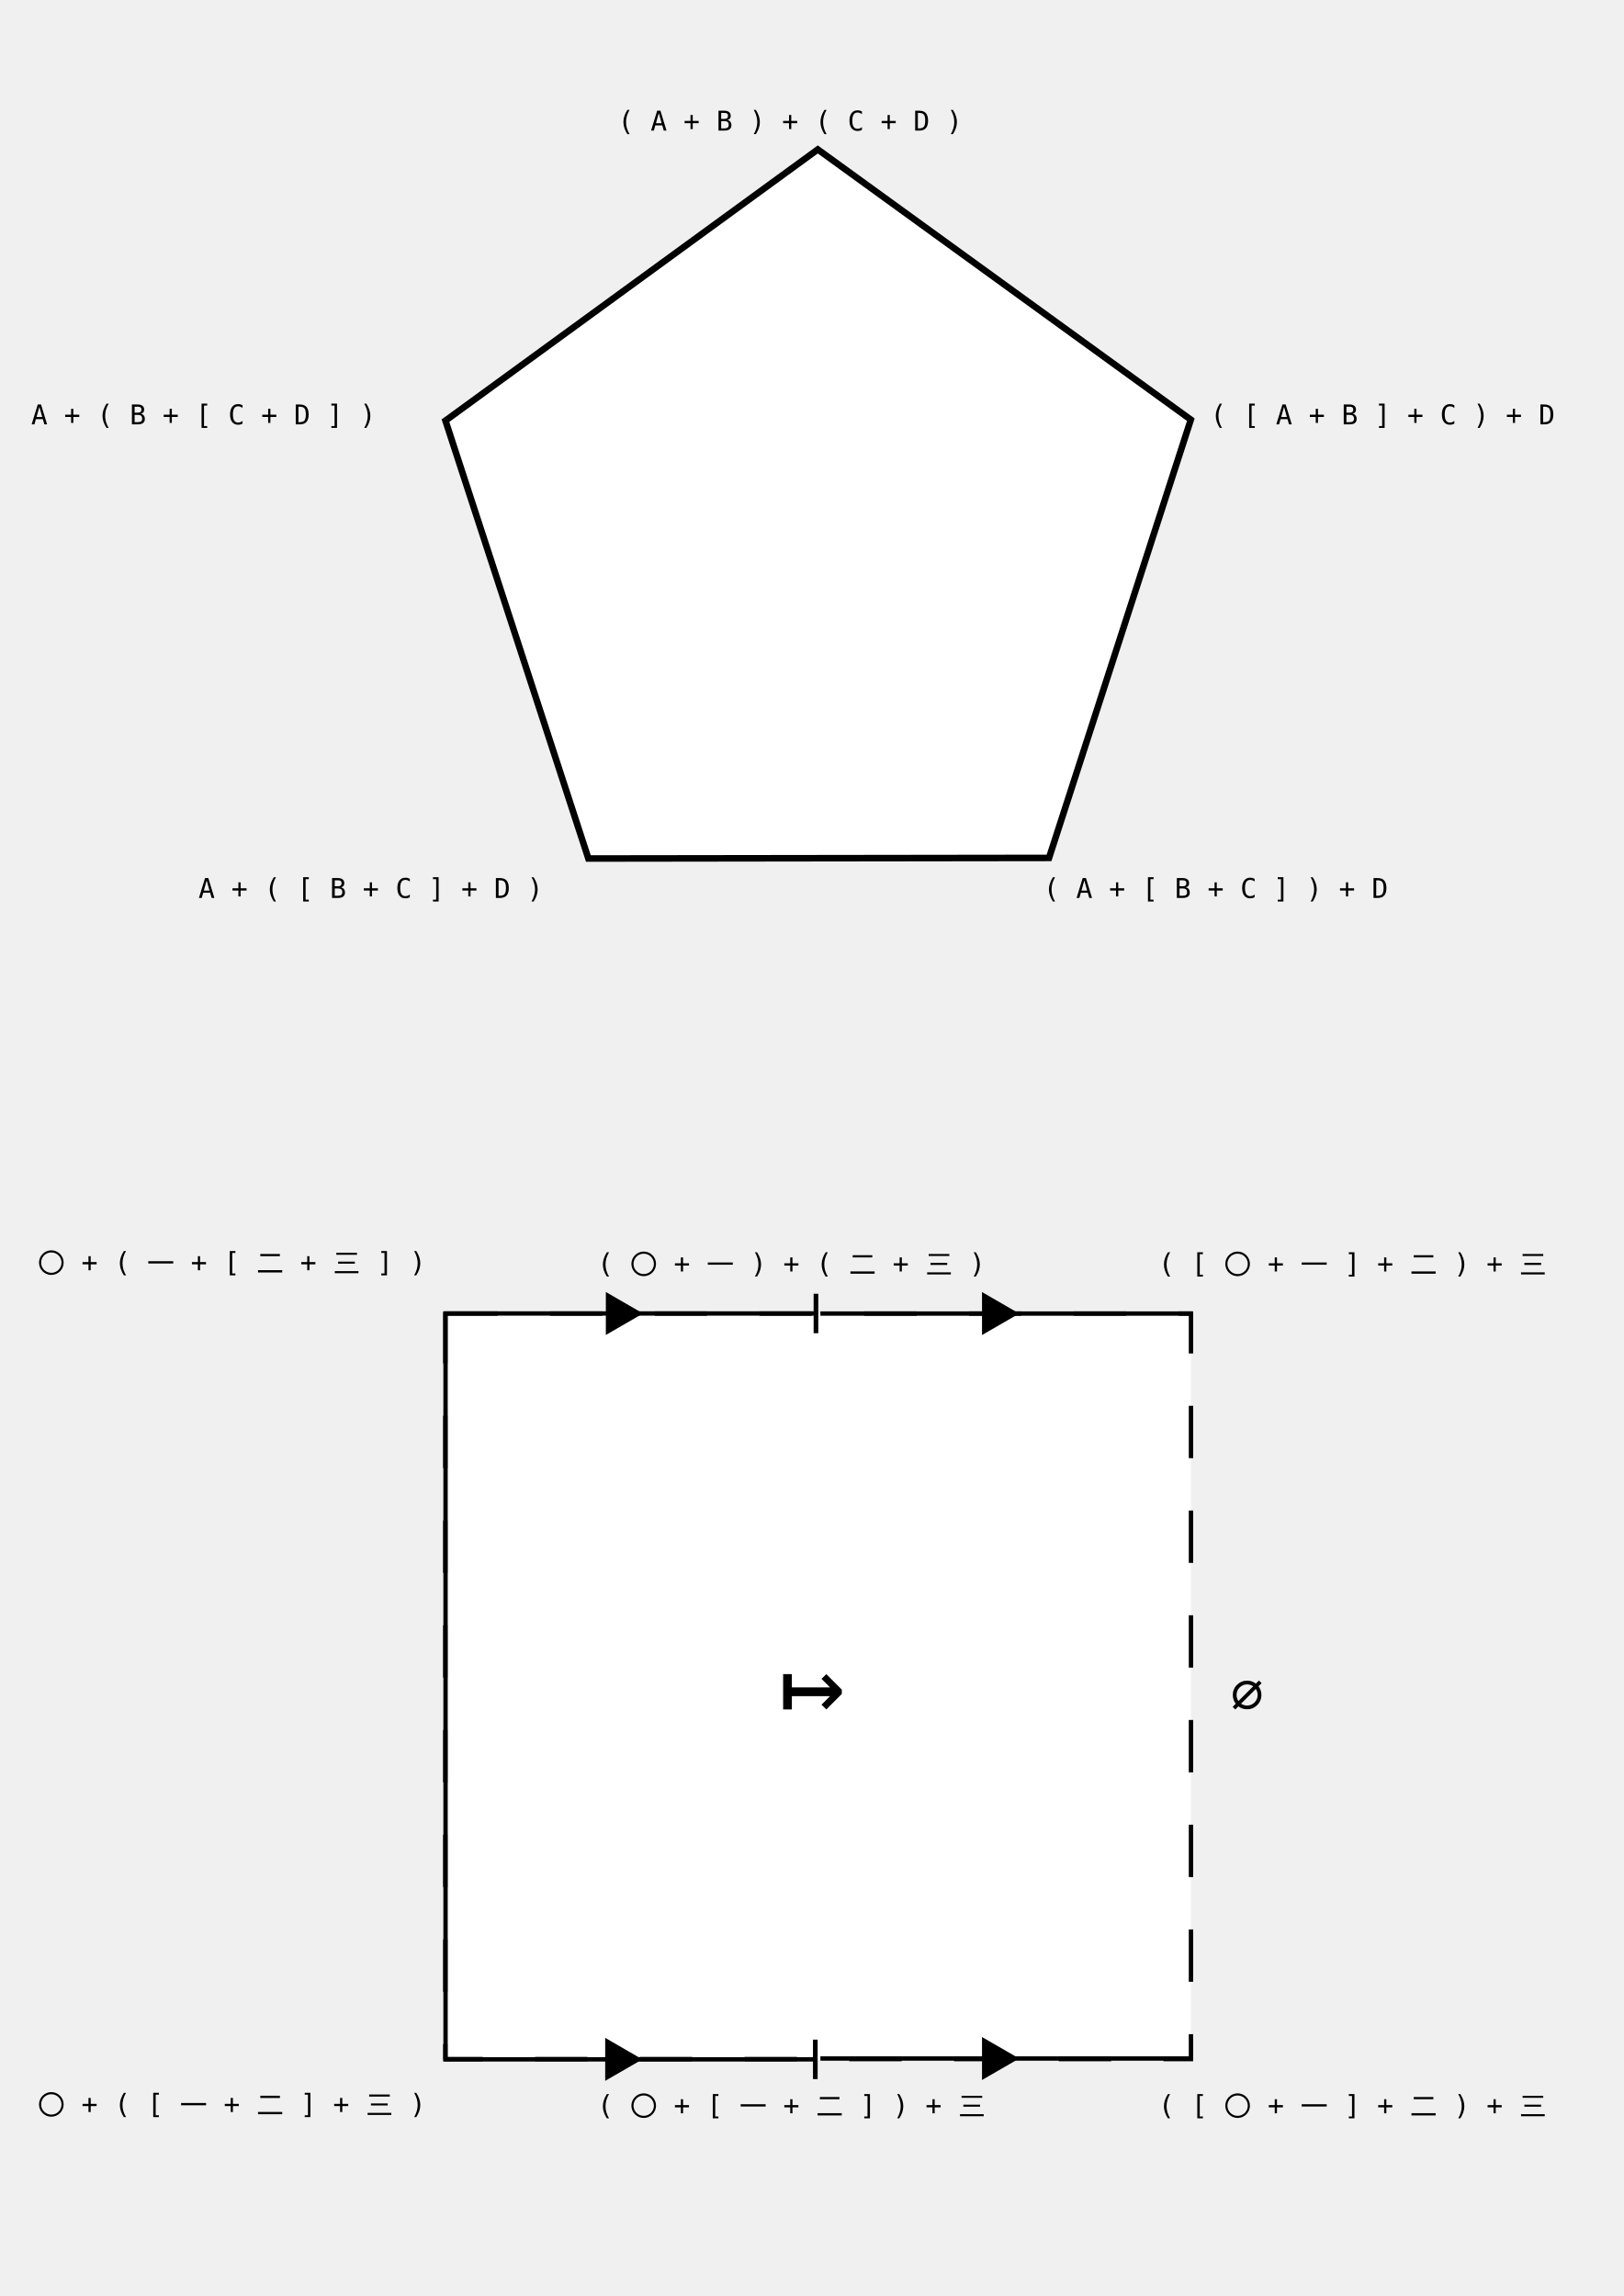
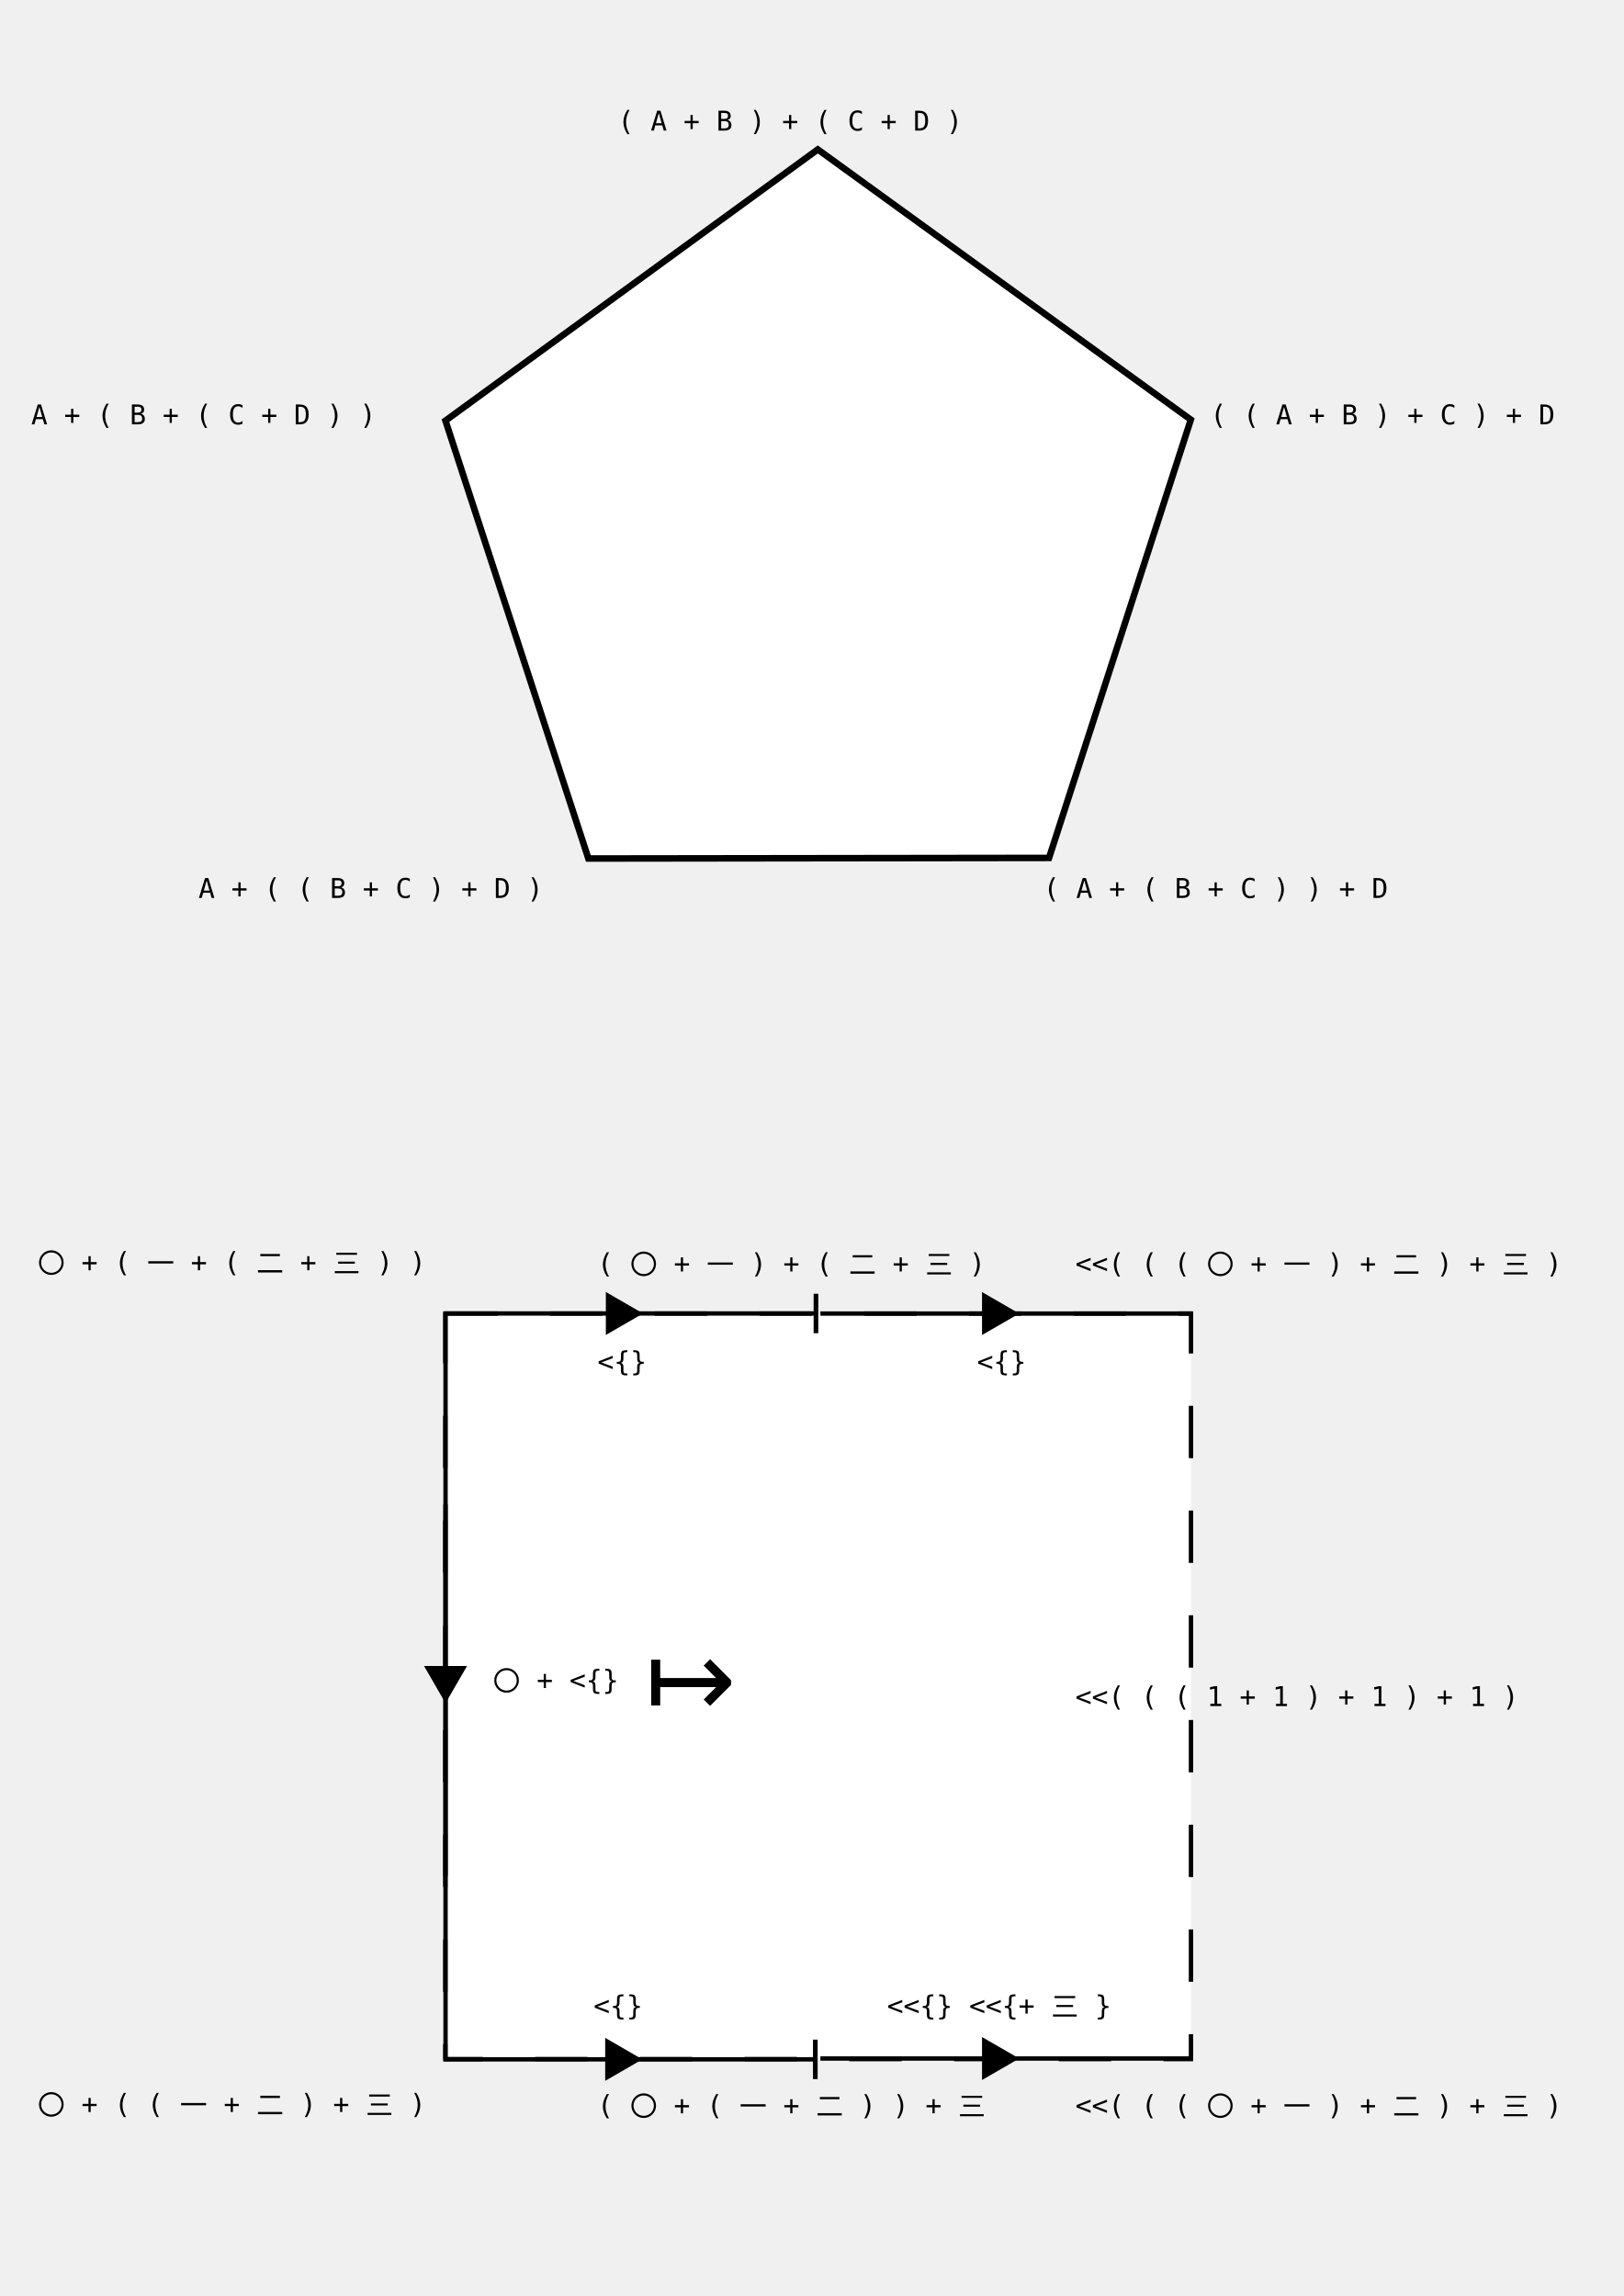
<svg xmlns="http://www.w3.org/2000/svg" width="210mm" height="297mm" viewBox="0 0 744.094 1052.362" id="svg3336" version="1.1">
  <defs id="defs3338">
    <marker orient="auto" refY="0.0" refX="0.0" id="StopL" style="overflow:visible">
      <path id="path4451" d="M 0.0,5.65 L 0.0,-5.65" style="fill:none;fill-opacity:0.75;fill-rule:evenodd;stroke:#000000;stroke-width:1pt;stroke-opacity:1" transform="scale(0.8)" />
    </marker>
    <marker style="overflow:visible" id="DistanceStart" refX="0.0" refY="0.0" orient="auto">
      <g id="g2300" style="stroke:#000000;stroke-opacity:1;fill:#000000;fill-opacity:1">
        <path style="fill:#000000;stroke:#000000;stroke-width:1.15;stroke-linecap:square;stroke-opacity:1;fill-opacity:1" d="M 0,0 L 2,0" id="path2306" />
        <path style="fill:#000000;fill-rule:evenodd;stroke:#000000;stroke-opacity:1;fill-opacity:1" d="M 0,0 L 13,4 L 9,0 13,-4 L 0,0 z " id="path2302" />
        <path style="fill:#000000;stroke:#000000;stroke-width:1;stroke-linecap:square;stroke-opacity:1;fill-opacity:1" d="M 0,-4 L 0,40" id="path2304" />
      </g>
    </marker>
    <marker orient="auto" refY="0.0" refX="0.0" id="Arrow2Lend" style="overflow:visible;">
      <path id="path4303" style="fill-rule:evenodd;stroke-width:0.625;stroke-linejoin:round;stroke:#000000;stroke-opacity:1;fill:#000000;fill-opacity:1" d="M 8.719,4.034 L -2.207,0.016 L 8.719,-4.002 C 6.973,-1.63 6.983,1.616 8.719,4.034 z " transform="scale(1.1) rotate(180) translate(1,0)" />
    </marker>
    <marker orient="auto" refY="0.0" refX="0.0" id="marker5552" style="overflow:visible;">
      <path id="path5554" d="M 0.0,0.0 L 5.0,-5.0 L -12.5,0.0 L 5.0,5.0 L 0.0,0.0 z " style="fill-rule:evenodd;stroke:#000000;stroke-width:1pt;stroke-opacity:1;fill:#000000;fill-opacity:1" transform="scale(0.8) rotate(180) translate(12.5,0)" />
    </marker>
    <marker orient="auto" refY="0.0" refX="0.0" id="Arrow1Lend" style="overflow:visible;">
      <path id="path4285" d="M 0.0,0.0 L 5.0,-5.0 L -12.5,0.0 L 5.0,5.0 L 0.0,0.0 z " style="fill-rule:evenodd;stroke:#000000;stroke-width:1pt;stroke-opacity:1;fill:#000000;fill-opacity:1" transform="scale(0.8) rotate(180) translate(12.5,0)" />
    </marker>
    <marker orient="auto" refY="0.0" refX="0.0" id="marker5428" style="overflow:visible">
      <path id="path5430" d="M 5.77,0.0 L -2.88,5.0 L -2.88,-5.0 L 5.77,0.0 z " style="fill-rule:evenodd;stroke:#000000;stroke-width:1pt;stroke-opacity:1;fill:#000000;fill-opacity:1" transform="scale(0.8)" />
    </marker>
    <marker orient="auto" refY="0.0" refX="0.0" id="marker5376" style="overflow:visible">
      <path id="path5378" d="M 5.77,0.0 L -2.88,5.0 L -2.88,-5.0 L 5.77,0.0 z " style="fill-rule:evenodd;stroke:#000000;stroke-width:1pt;stroke-opacity:1;fill:#000000;fill-opacity:1" transform="scale(0.8)" />
    </marker>
    <marker orient="auto" refY="0.0" refX="0.0" id="marker5330" style="overflow:visible">
      <path id="path5332" d="M 5.77,0.0 L -2.88,5.0 L -2.88,-5.0 L 5.77,0.0 z " style="fill-rule:evenodd;stroke:#000000;stroke-width:1pt;stroke-opacity:1;fill:#000000;fill-opacity:1" transform="scale(0.8)" />
    </marker>
    <marker orient="auto" refY="0.0" refX="0.0" id="TriangleOutL" style="overflow:visible">
      <path id="path4424" d="M 5.77,0.0 L -2.88,5.0 L -2.88,-5.0 L 5.77,0.0 z " style="fill-rule:evenodd;stroke:#000000;stroke-width:1pt;stroke-opacity:1;fill:#000000;fill-opacity:1" transform="scale(0.8)" />
    </marker>
    <marker orient="auto" refY="0.0" refX="0.0" id="DiamondLstart" style="overflow:visible">
      <path id="path4370" d="M 0,-7.071 L -7.071,0 L 0,7.071 L 7.071,0 L 0,-7.071 z " style="fill-rule:evenodd;stroke:#000000;stroke-width:1pt;stroke-opacity:1;fill:#000000;fill-opacity:1" transform="scale(0.8) translate(7,0)" />
    </marker>
    <marker orient="auto" refY="0.0" refX="0.0" id="SquareL" style="overflow:visible">
      <path id="path4352" d="M -5.0,-5.0 L -5.0,5.0 L 5.0,5.0 L 5.0,-5.0 L -5.0,-5.0 z " style="fill-rule:evenodd;stroke:#000000;stroke-width:1pt;stroke-opacity:1;fill:#000000;fill-opacity:1" transform="scale(0.8)" />
    </marker>
    <marker orient="auto" refY="0.0" refX="0.0" id="Arrow1Lstart" style="overflow:visible">
      <path id="path4282" d="M 0.0,0.0 L 5.0,-5.0 L -12.5,0.0 L 5.0,5.0 L 0.0,0.0 z " style="fill-rule:evenodd;stroke:#000000;stroke-width:1pt;stroke-opacity:1;fill:#000000;fill-opacity:1" transform="scale(0.8) translate(12.5,0)" />
    </marker>
    <marker orient="auto" refY="0" refX="0" id="TriangleOutL-5" style="overflow:visible">
      <path id="path4424-3" d="m 5.77,0 -8.65,5 0,-10 8.65,5 z" style="fill:#000000;fill-opacity:1;fill-rule:evenodd;stroke:#000000;stroke-width:1pt;stroke-opacity:1" transform="scale(0.8,0.8)" />
    </marker>
    <marker orient="auto" refY="0" refX="0" id="StopL-1" style="overflow:visible">
      <path id="path4451-4" d="M 0,5.65 0,-5.65" style="fill:none;fill-opacity:0.75;fill-rule:evenodd;stroke:#000000;stroke-width:1pt;stroke-opacity:1" transform="scale(0.8,0.8)" />
    </marker>
    <marker orient="auto" refY="0" refX="0" id="TriangleOutL-0" style="overflow:visible">
      <path id="path4424-1" d="m 5.77,0 -8.65,5 0,-10 8.65,5 z" style="fill:#000000;fill-opacity:1;fill-rule:evenodd;stroke:#000000;stroke-width:1pt;stroke-opacity:1" transform="scale(0.8,0.8)" />
    </marker>
    <marker orient="auto" refY="0" refX="0" id="StopL-3" style="overflow:visible">
      <path id="path4451-0" d="M 0,5.65 0,-5.65" style="fill:none;fill-opacity:0.75;fill-rule:evenodd;stroke:#000000;stroke-width:1pt;stroke-opacity:1" transform="scale(0.8,0.8)" />
    </marker>
    <marker orient="auto" refY="0" refX="0" id="TriangleOutL-5-4" style="overflow:visible">
      <path id="path4424-3-8" d="m 5.77,0 -8.65,5 0,-10 8.65,5 z" style="fill:#000000;fill-opacity:1;fill-rule:evenodd;stroke:#000000;stroke-width:1pt;stroke-opacity:1" transform="scale(0.8,0.8)" />
    </marker>
+     <marker orient="auto" refY="0" refX="0" id="TriangleOutL-3" style="overflow:visible">
+       <path id="path4424-6" d="m 5.77,0 -8.65,5 0,-10 8.65,5 z" style="fill:#000000;fill-opacity:1;fill-rule:evenodd;stroke:#000000;stroke-width:1pt;stroke-opacity:1" transform="scale(0.8,0.8)" />
+     </marker>
+     <marker orient="auto" refY="0" refX="0" id="StopL-0" style="overflow:visible">
+       <path id="path4451-6" d="M 0,5.65 0,-5.65" style="fill:none;fill-opacity:0.75;fill-rule:evenodd;stroke:#000000;stroke-width:1pt;stroke-opacity:1" transform="scale(0.8,0.8)" />
+     </marker>
+     <marker orient="auto" refY="0" refX="0" id="TriangleOutL-5-1" style="overflow:visible">
+       <path id="path4424-3-87" d="m 5.77,0 -8.65,5 0,-10 8.65,5 z" style="fill:#000000;fill-opacity:1;fill-rule:evenodd;stroke:#000000;stroke-width:1pt;stroke-opacity:1" transform="scale(0.8,0.8)" />
+     </marker>
  </defs>
  <g id="layer1">
    <path style="fill:#ffffff;stroke:#000000;stroke-width:3;stroke-miterlimit:4;stroke-dasharray:none" id="path4175" d="M 545.714,192.362 480.741,393.219 269.637,393.494 204.141,192.807 374.766,68.501 Z" />
    <text xml:space="preserve" style="font-style:normal;font-variant:normal;font-weight:normal;font-stretch:normal;font-size:12.5px;line-height:125%;font-family:'DejaVu Sans Mono';-inkscape-font-specification:'DejaVu Sans Mono';letter-spacing:0px;word-spacing:0px;fill:#000000;fill-opacity:1;stroke:none;stroke-width:1px;stroke-linecap:butt;stroke-linejoin:miter;stroke-opacity:1" x="14.286" y="194.505" id="text4177">
-       <tspan id="tspan4179" x="14.286" y="194.505" style="font-style:normal;font-variant:normal;font-weight:normal;font-stretch:normal;font-family:'DejaVu Sans Mono';-inkscape-font-specification:'DejaVu Sans Mono'">A + ( B + [ C + D ] )</tspan>
+       <tspan id="tspan4179" x="14.286" y="194.505" style="font-style:normal;font-variant:normal;font-weight:normal;font-stretch:normal;font-family:'DejaVu Sans Mono';-inkscape-font-specification:'DejaVu Sans Mono'">A + ( B + ( C + D ) )</tspan>
    </text>
    <text xml:space="preserve" style="font-style:normal;font-variant:normal;font-weight:normal;font-stretch:normal;font-size:12.5px;line-height:125%;font-family:'DejaVu Sans Mono';-inkscape-font-specification:'DejaVu Sans Mono';letter-spacing:0px;word-spacing:0px;fill:#000000;fill-opacity:1;stroke:none;stroke-width:1px;stroke-linecap:butt;stroke-linejoin:miter;stroke-opacity:1" x="283.093" y="59.858" id="text4177-0">
      <tspan id="tspan4179-1" x="283.093" y="59.858" style="font-style:normal;font-variant:normal;font-weight:normal;font-stretch:normal;font-family:'DejaVu Sans Mono';-inkscape-font-specification:'DejaVu Sans Mono'">( A + B ) + ( C + D )</tspan>
    </text>
    <text xml:space="preserve" style="font-style:normal;font-variant:normal;font-weight:normal;font-stretch:normal;font-size:12.5px;line-height:125%;font-family:'DejaVu Sans Mono';-inkscape-font-specification:'DejaVu Sans Mono';letter-spacing:0px;word-spacing:0px;fill:#000000;fill-opacity:1;stroke:none;stroke-width:1px;stroke-linecap:butt;stroke-linejoin:miter;stroke-opacity:1" x="554.574" y="194.505" id="text4177-0-5">
-       <tspan id="tspan4179-1-8" x="554.574" y="194.505" style="font-style:normal;font-variant:normal;font-weight:normal;font-stretch:normal;font-family:'DejaVu Sans Mono';-inkscape-font-specification:'DejaVu Sans Mono'">( [ A + B ] + C ) + D</tspan>
+       <tspan id="tspan4179-1-8" x="554.574" y="194.505" style="font-style:normal;font-variant:normal;font-weight:normal;font-stretch:normal;font-family:'DejaVu Sans Mono';-inkscape-font-specification:'DejaVu Sans Mono'">( ( A + B ) + C ) + D</tspan>
    </text>
    <text xml:space="preserve" style="font-style:normal;font-variant:normal;font-weight:normal;font-stretch:normal;font-size:12.5px;line-height:125%;font-family:'DejaVu Sans Mono';-inkscape-font-specification:'DejaVu Sans Mono';letter-spacing:0px;word-spacing:0px;fill:#000000;fill-opacity:1;stroke:none;stroke-width:1px;stroke-linecap:butt;stroke-linejoin:miter;stroke-opacity:1" x="90.95" y="411.572" id="text4177-00">
-       <tspan id="tspan4179-0" x="90.95" y="411.572" style="font-style:normal;font-variant:normal;font-weight:normal;font-stretch:normal;font-family:'DejaVu Sans Mono';-inkscape-font-specification:'DejaVu Sans Mono'">A + ( [ B + C ] + D )</tspan>
+       <tspan id="tspan4179-0" x="90.95" y="411.572" style="font-style:normal;font-variant:normal;font-weight:normal;font-stretch:normal;font-family:'DejaVu Sans Mono';-inkscape-font-specification:'DejaVu Sans Mono'">A + ( ( B + C ) + D )</tspan>
    </text>
    <text xml:space="preserve" style="font-style:normal;font-variant:normal;font-weight:normal;font-stretch:normal;font-size:12.5px;line-height:125%;font-family:'DejaVu Sans Mono';-inkscape-font-specification:'DejaVu Sans Mono';letter-spacing:0px;word-spacing:0px;fill:#000000;fill-opacity:1;stroke:none;stroke-width:1px;stroke-linecap:butt;stroke-linejoin:miter;stroke-opacity:1" x="478.093" y="411.572" id="text4177-00-4">
-       <tspan id="tspan4179-0-7" x="478.093" y="411.572" style="font-style:normal;font-variant:normal;font-weight:normal;font-stretch:normal;font-family:'DejaVu Sans Mono';-inkscape-font-specification:'DejaVu Sans Mono'">( A + [ B + C ] ) + D</tspan>
+       <tspan id="tspan4179-0-7" x="478.093" y="411.572" style="font-style:normal;font-variant:normal;font-weight:normal;font-stretch:normal;font-family:'DejaVu Sans Mono';-inkscape-font-specification:'DejaVu Sans Mono'">( A + ( B + C ) ) + D</tspan>
    </text>
    <rect style="fill:#ffffff;stroke:#000000;stroke-width:2;stroke-miterlimit:4;stroke-dasharray:24,24;stroke-dashoffset:0" id="rect4272" width="341.714" height="341.714" x="204.071" y="602.06" />
    <path style="fill:none;fill-rule:evenodd;stroke:#000000;stroke-width:2;stroke-linecap:butt;stroke-linejoin:miter;stroke-opacity:1;marker-mid:url(#TriangleOutL);marker-end:url(#StopL);stroke-miterlimit:4;stroke-dasharray:none" d="m 203.577,602.024 79.739,0 90.613,0" id="path5756" />
    <path style="fill:none;fill-rule:evenodd;stroke:#000000;stroke-width:2;stroke-linecap:butt;stroke-linejoin:miter;stroke-opacity:1;marker-mid:url(#TriangleOutL-5);stroke-miterlimit:4;stroke-dasharray:none" d="m 375.965,602.062 79.739,0 90.613,0" id="path5756-2" />
    <path style="fill:none;fill-rule:evenodd;stroke:#000000;stroke-width:2;stroke-linecap:butt;stroke-linejoin:miter;stroke-opacity:1;stroke-miterlimit:4;stroke-dasharray:none;stroke-dashoffset:0" d="m 204.181,601.715 0,341.912" id="path9708" />
    <path style="fill:none;fill-rule:evenodd;stroke:#000000;stroke-width:2;stroke-linecap:butt;stroke-linejoin:miter;stroke-opacity:1;marker-mid:url(#TriangleOutL-0);marker-end:url(#StopL-3);stroke-miterlimit:4;stroke-dasharray:none" d="m 203.278,943.899 79.739,0 90.613,0" id="path5756-0" />
    <path style="fill:none;fill-rule:evenodd;stroke:#000000;stroke-width:2;stroke-linecap:butt;stroke-linejoin:miter;stroke-opacity:1;marker-mid:url(#TriangleOutL-5-4);stroke-miterlimit:4;stroke-dasharray:none" d="m 375.965,943.511 79.739,0 90.613,0" id="path5756-2-2" />
    <text xml:space="preserve" style="font-style:normal;font-variant:normal;font-weight:normal;font-stretch:normal;font-size:12.5px;line-height:125%;font-family:'DejaVu Sans Mono';-inkscape-font-specification:'DejaVu Sans Mono';letter-spacing:0px;word-spacing:0px;fill:#000000;fill-opacity:1;stroke:none;stroke-width:1px;stroke-linecap:butt;stroke-linejoin:miter;stroke-opacity:1" x="273.691" y="583.47" id="text4177-0-2">
      <tspan id="tspan4179-1-0" x="273.691" y="583.47" style="font-style:normal;font-variant:normal;font-weight:normal;font-stretch:normal;font-family:'DejaVu Sans Mono';-inkscape-font-specification:'DejaVu Sans Mono'">( 〇 + 一 ) + ( 二 + 三 )</tspan>
    </text>
    <text xml:space="preserve" style="font-style:normal;font-variant:normal;font-weight:normal;font-stretch:normal;font-size:12.5px;line-height:125%;font-family:'DejaVu Sans Mono';-inkscape-font-specification:'DejaVu Sans Mono';letter-spacing:0px;word-spacing:0px;fill:#000000;fill-opacity:1;stroke:none;stroke-width:1px;stroke-linecap:butt;stroke-linejoin:miter;stroke-opacity:1" x="17.268" y="583.47" id="text4177-2">
-       <tspan id="tspan4179-4" x="17.268" y="583.47" style="font-style:normal;font-variant:normal;font-weight:normal;font-stretch:normal;font-family:'DejaVu Sans Mono';-inkscape-font-specification:'DejaVu Sans Mono'">〇 + ( 一 + [ 二 + 三 ] )</tspan>
+       <tspan id="tspan4179-4" x="17.268" y="583.47" style="font-style:normal;font-variant:normal;font-weight:normal;font-stretch:normal;font-family:'DejaVu Sans Mono';-inkscape-font-specification:'DejaVu Sans Mono'">〇 + ( 一 + ( 二 + 三 ) )</tspan>
    </text>
-     <text xml:space="preserve" style="font-style:normal;font-variant:normal;font-weight:normal;font-stretch:normal;font-size:12.5px;line-height:125%;font-family:'DejaVu Sans Mono';-inkscape-font-specification:'DejaVu Sans Mono';letter-spacing:0px;word-spacing:0px;fill:#000000;fill-opacity:1;stroke:none;stroke-width:1px;stroke-linecap:butt;stroke-linejoin:miter;stroke-opacity:1" x="530.804" y="583.47" id="text4177-0-5-5">
-       <tspan id="tspan4179-1-8-8" x="530.804" y="583.47" style="font-style:normal;font-variant:normal;font-weight:normal;font-stretch:normal;font-family:'DejaVu Sans Mono';-inkscape-font-specification:'DejaVu Sans Mono'">( [ 〇 + 一 ] + 二 ) + 三</tspan>
+     <text xml:space="preserve" style="font-style:normal;font-variant:normal;font-weight:normal;font-stretch:normal;font-size:12.5px;line-height:125%;font-family:'DejaVu Sans Mono';-inkscape-font-specification:'DejaVu Sans Mono';letter-spacing:0px;word-spacing:0px;fill:#000000;fill-opacity:1;stroke:none;stroke-width:1px;stroke-linecap:butt;stroke-linejoin:miter;stroke-opacity:1" x="492.804" y="583.47" id="text4177-0-5-5">
+       <tspan id="tspan4179-1-8-8" x="492.804" y="583.47" style="font-style:normal;font-variant:normal;font-weight:normal;font-stretch:normal;font-family:'DejaVu Sans Mono';-inkscape-font-specification:'DejaVu Sans Mono'">&lt;&lt;( ( ( 〇 + 一 ) + 二 ) + 三 )</tspan>
    </text>
    <text xml:space="preserve" style="font-style:normal;font-variant:normal;font-weight:normal;font-stretch:normal;font-size:12.5px;line-height:125%;font-family:'DejaVu Sans Mono';-inkscape-font-specification:'DejaVu Sans Mono';letter-spacing:0px;word-spacing:0px;fill:#000000;fill-opacity:1;stroke:none;stroke-width:1px;stroke-linecap:butt;stroke-linejoin:miter;stroke-opacity:1" x="17.269" y="969.298" id="text4177-00-40">
-       <tspan id="tspan4179-0-8" x="17.269" y="969.298" style="font-style:normal;font-variant:normal;font-weight:normal;font-stretch:normal;font-family:'DejaVu Sans Mono';-inkscape-font-specification:'DejaVu Sans Mono'">〇 + ( [ 一 + 二 ] + 三 )</tspan>
+       <tspan id="tspan4179-0-8" x="17.269" y="969.298" style="font-style:normal;font-variant:normal;font-weight:normal;font-stretch:normal;font-family:'DejaVu Sans Mono';-inkscape-font-specification:'DejaVu Sans Mono'">〇 + ( ( 一 + 二 ) + 三 )</tspan>
    </text>
    <text xml:space="preserve" style="font-style:normal;font-variant:normal;font-weight:normal;font-stretch:normal;font-size:12.5px;line-height:125%;font-family:'DejaVu Sans Mono';-inkscape-font-specification:'DejaVu Sans Mono';letter-spacing:0px;word-spacing:0px;fill:#000000;fill-opacity:1;stroke:none;stroke-width:1px;stroke-linecap:butt;stroke-linejoin:miter;stroke-opacity:1" x="273.691" y="969.299" id="text4177-00-4-4">
-       <tspan id="tspan4179-0-7-2" x="273.691" y="969.299" style="font-style:normal;font-variant:normal;font-weight:normal;font-stretch:normal;font-family:'DejaVu Sans Mono';-inkscape-font-specification:'DejaVu Sans Mono'">( 〇 + [ 一 + 二 ] ) + 三</tspan>
+       <tspan id="tspan4179-0-7-2" x="273.691" y="969.299" style="font-style:normal;font-variant:normal;font-weight:normal;font-stretch:normal;font-family:'DejaVu Sans Mono';-inkscape-font-specification:'DejaVu Sans Mono'">( 〇 + ( 一 + 二 ) ) + 三</tspan>
    </text>
-     <text xml:space="preserve" style="font-style:normal;font-variant:normal;font-weight:normal;font-stretch:normal;font-size:12.5px;line-height:125%;font-family:'DejaVu Sans Mono';-inkscape-font-specification:'DejaVu Sans Mono';letter-spacing:0px;word-spacing:0px;fill:#000000;fill-opacity:1;stroke:none;stroke-width:1px;stroke-linecap:butt;stroke-linejoin:miter;stroke-opacity:1" x="530.804" y="969.298" id="text4177-0-5-54">
-       <tspan id="tspan4179-1-8-2" x="530.804" y="969.298" style="font-style:normal;font-variant:normal;font-weight:normal;font-stretch:normal;font-family:'DejaVu Sans Mono';-inkscape-font-specification:'DejaVu Sans Mono'">( [ 〇 + 一 ] + 二 ) + 三</tspan>
+     <text xml:space="preserve" style="font-style:normal;font-variant:normal;font-weight:normal;font-stretch:normal;font-size:12.5px;line-height:125%;font-family:'DejaVu Sans Mono';-inkscape-font-specification:'DejaVu Sans Mono';letter-spacing:0px;word-spacing:0px;fill:#000000;fill-opacity:1;stroke:none;stroke-width:1px;stroke-linecap:butt;stroke-linejoin:miter;stroke-opacity:1" x="492.804" y="969.298" id="text4177-0-5-54">
+       <tspan id="tspan4179-1-8-2" x="492.804" y="969.298" style="font-style:normal;font-variant:normal;font-weight:normal;font-stretch:normal;font-family:'DejaVu Sans Mono';-inkscape-font-specification:'DejaVu Sans Mono'">&lt;&lt;( ( ( 〇 + 一 ) + 二 ) + 三 )</tspan>
    </text>
-     <text xml:space="preserve" style="font-style:normal;font-variant:normal;font-weight:normal;font-stretch:normal;font-size:12.5px;line-height:125%;font-family:'DejaVu Sans Mono';-inkscape-font-specification:'DejaVu Sans Mono';letter-spacing:0px;word-spacing:0px;fill:#000000;fill-opacity:1;stroke:none;stroke-width:1px;stroke-linecap:butt;stroke-linejoin:miter;stroke-opacity:1" x="563.979" y="784.736" id="text4177-0-5-5-7">
-       <tspan id="tspan4179-1-8-8-5" x="563.979" y="784.736" style="font-style:normal;font-variant:normal;font-weight:normal;font-stretch:normal;font-size:25px;font-family:'DejaVu Sans Mono';-inkscape-font-specification:'DejaVu Sans Mono'">∅</tspan>
+     <text xml:space="preserve" style="font-style:normal;font-variant:normal;font-weight:normal;font-stretch:normal;font-size:12.5px;line-height:125%;font-family:'DejaVu Sans Mono';-inkscape-font-specification:'DejaVu Sans Mono';letter-spacing:0px;word-spacing:0px;fill:#000000;fill-opacity:1;stroke:none;stroke-width:1px;stroke-linecap:butt;stroke-linejoin:miter;stroke-opacity:1" x="225.9" y="774.946" id="text4177-2-3">
+       <tspan id="tspan4179-4-6" x="225.9" y="774.946" style="font-style:normal;font-variant:normal;font-weight:normal;font-stretch:normal;font-family:'DejaVu Sans Mono';-inkscape-font-specification:'DejaVu Sans Mono'">〇 + &lt;{}</tspan>
    </text>
-     <text xml:space="preserve" style="font-style:normal;font-variant:normal;font-weight:normal;font-stretch:normal;font-size:40px;line-height:125%;font-family:'DejaVu Sans Mono';-inkscape-font-specification:'DejaVu Sans Mono';letter-spacing:0px;word-spacing:0px;fill:#000000;fill-opacity:1;stroke:none;stroke-width:1px;stroke-linecap:butt;stroke-linejoin:miter;stroke-opacity:1" x="357.282" y="789.119" id="text11918">
-       <tspan id="tspan11920" x="357.282" y="789.119" style="font-size:50px">↦</tspan>
+     <text xml:space="preserve" style="font-style:normal;font-variant:normal;font-weight:normal;font-stretch:normal;font-size:12.5px;line-height:125%;font-family:'DejaVu Sans Mono';-inkscape-font-specification:'DejaVu Sans Mono';letter-spacing:0px;word-spacing:0px;fill:#000000;fill-opacity:1;stroke:none;stroke-width:1px;stroke-linecap:butt;stroke-linejoin:miter;stroke-opacity:1" x="273.797" y="628.381" id="text4177-2-3-3">
+       <tspan id="tspan4179-4-6-5" x="273.797" y="628.381" style="font-style:normal;font-variant:normal;font-weight:normal;font-stretch:normal;font-family:'DejaVu Sans Mono';-inkscape-font-specification:'DejaVu Sans Mono'">&lt;{}</tspan>
+     </text>
+     <text xml:space="preserve" style="font-style:normal;font-variant:normal;font-weight:normal;font-stretch:normal;font-size:12.5px;line-height:125%;font-family:'DejaVu Sans Mono';-inkscape-font-specification:'DejaVu Sans Mono';letter-spacing:0px;word-spacing:0px;fill:#000000;fill-opacity:1;stroke:none;stroke-width:1px;stroke-linecap:butt;stroke-linejoin:miter;stroke-opacity:1" x="447.733" y="628.382" id="text4177-2-3-3-6">
+       <tspan id="tspan4179-4-6-5-2" x="447.733" y="628.382" style="font-style:normal;font-variant:normal;font-weight:normal;font-stretch:normal;font-family:'DejaVu Sans Mono';-inkscape-font-specification:'DejaVu Sans Mono'">&lt;{}</tspan>
+     </text>
+     <text xml:space="preserve" style="font-style:normal;font-variant:normal;font-weight:normal;font-stretch:normal;font-size:12.5px;line-height:125%;font-family:'DejaVu Sans Mono';-inkscape-font-specification:'DejaVu Sans Mono';letter-spacing:0px;word-spacing:0px;fill:#000000;fill-opacity:1;stroke:none;stroke-width:1px;stroke-linecap:butt;stroke-linejoin:miter;stroke-opacity:1" x="272.005" y="923.606" id="text4177-2-3-3-9">
+       <tspan id="tspan4179-4-6-5-1" x="272.005" y="923.606" style="font-style:normal;font-variant:normal;font-weight:normal;font-stretch:normal;font-family:'DejaVu Sans Mono';-inkscape-font-specification:'DejaVu Sans Mono'">&lt;{}</tspan>
+     </text>
+     <text xml:space="preserve" style="font-style:normal;font-variant:normal;font-weight:normal;font-stretch:normal;font-size:12.5px;line-height:125%;font-family:'DejaVu Sans Mono';-inkscape-font-specification:'DejaVu Sans Mono';letter-spacing:0px;word-spacing:0px;fill:#000000;fill-opacity:1;stroke:none;stroke-width:1px;stroke-linecap:butt;stroke-linejoin:miter;stroke-opacity:1" x="406.49" y="923.606" id="text4177-2-3-3-0">
+       <tspan id="tspan4179-4-6-5-9" x="406.49" y="923.606" style="font-style:normal;font-variant:normal;font-weight:normal;font-stretch:normal;font-family:'DejaVu Sans Mono';-inkscape-font-specification:'DejaVu Sans Mono'">&lt;&lt;{} &lt;&lt;{+ 三 } </tspan>
+     </text>
+     <path style="fill:none;fill-rule:evenodd;stroke:#000000;stroke-width:2;stroke-linecap:butt;stroke-linejoin:miter;stroke-miterlimit:4;stroke-dasharray:none;stroke-opacity:1;marker-mid:url(#TriangleOutL-5-1)" d="m 204.175,689.536 0,79.739 0,90.613" id="path5756-2-9" />
+     <text xml:space="preserve" style="font-style:normal;font-weight:normal;font-size:40px;line-height:125%;font-family:sans-serif;letter-spacing:0px;word-spacing:0px;fill:#000000;fill-opacity:1;stroke:none;stroke-width:1px;stroke-linecap:butt;stroke-linejoin:miter;stroke-opacity:1" x="295.553" y="786.867" id="text5676">
+       <tspan id="tspan5678" x="295.553" y="786.867" style="font-size:50px">↦</tspan>
+     </text>
+     <text xml:space="preserve" style="font-style:normal;font-variant:normal;font-weight:normal;font-stretch:normal;font-size:12.5px;line-height:125%;font-family:'DejaVu Sans Mono';-inkscape-font-specification:'DejaVu Sans Mono';letter-spacing:0px;word-spacing:0px;fill:#000000;fill-opacity:1;stroke:none;stroke-width:1px;stroke-linecap:butt;stroke-linejoin:miter;stroke-opacity:1" x="492.804" y="781.975" id="text4177-0-5-5-8">
+       <tspan id="tspan4179-1-8-8-9" x="492.804" y="781.975" style="font-style:normal;font-variant:normal;font-weight:normal;font-stretch:normal;font-family:'DejaVu Sans Mono';-inkscape-font-specification:'DejaVu Sans Mono'">&lt;&lt;( ( ( 1 + 1 ) + 1 ) + 1 )</tspan>
    </text>
  </g>
</svg>
